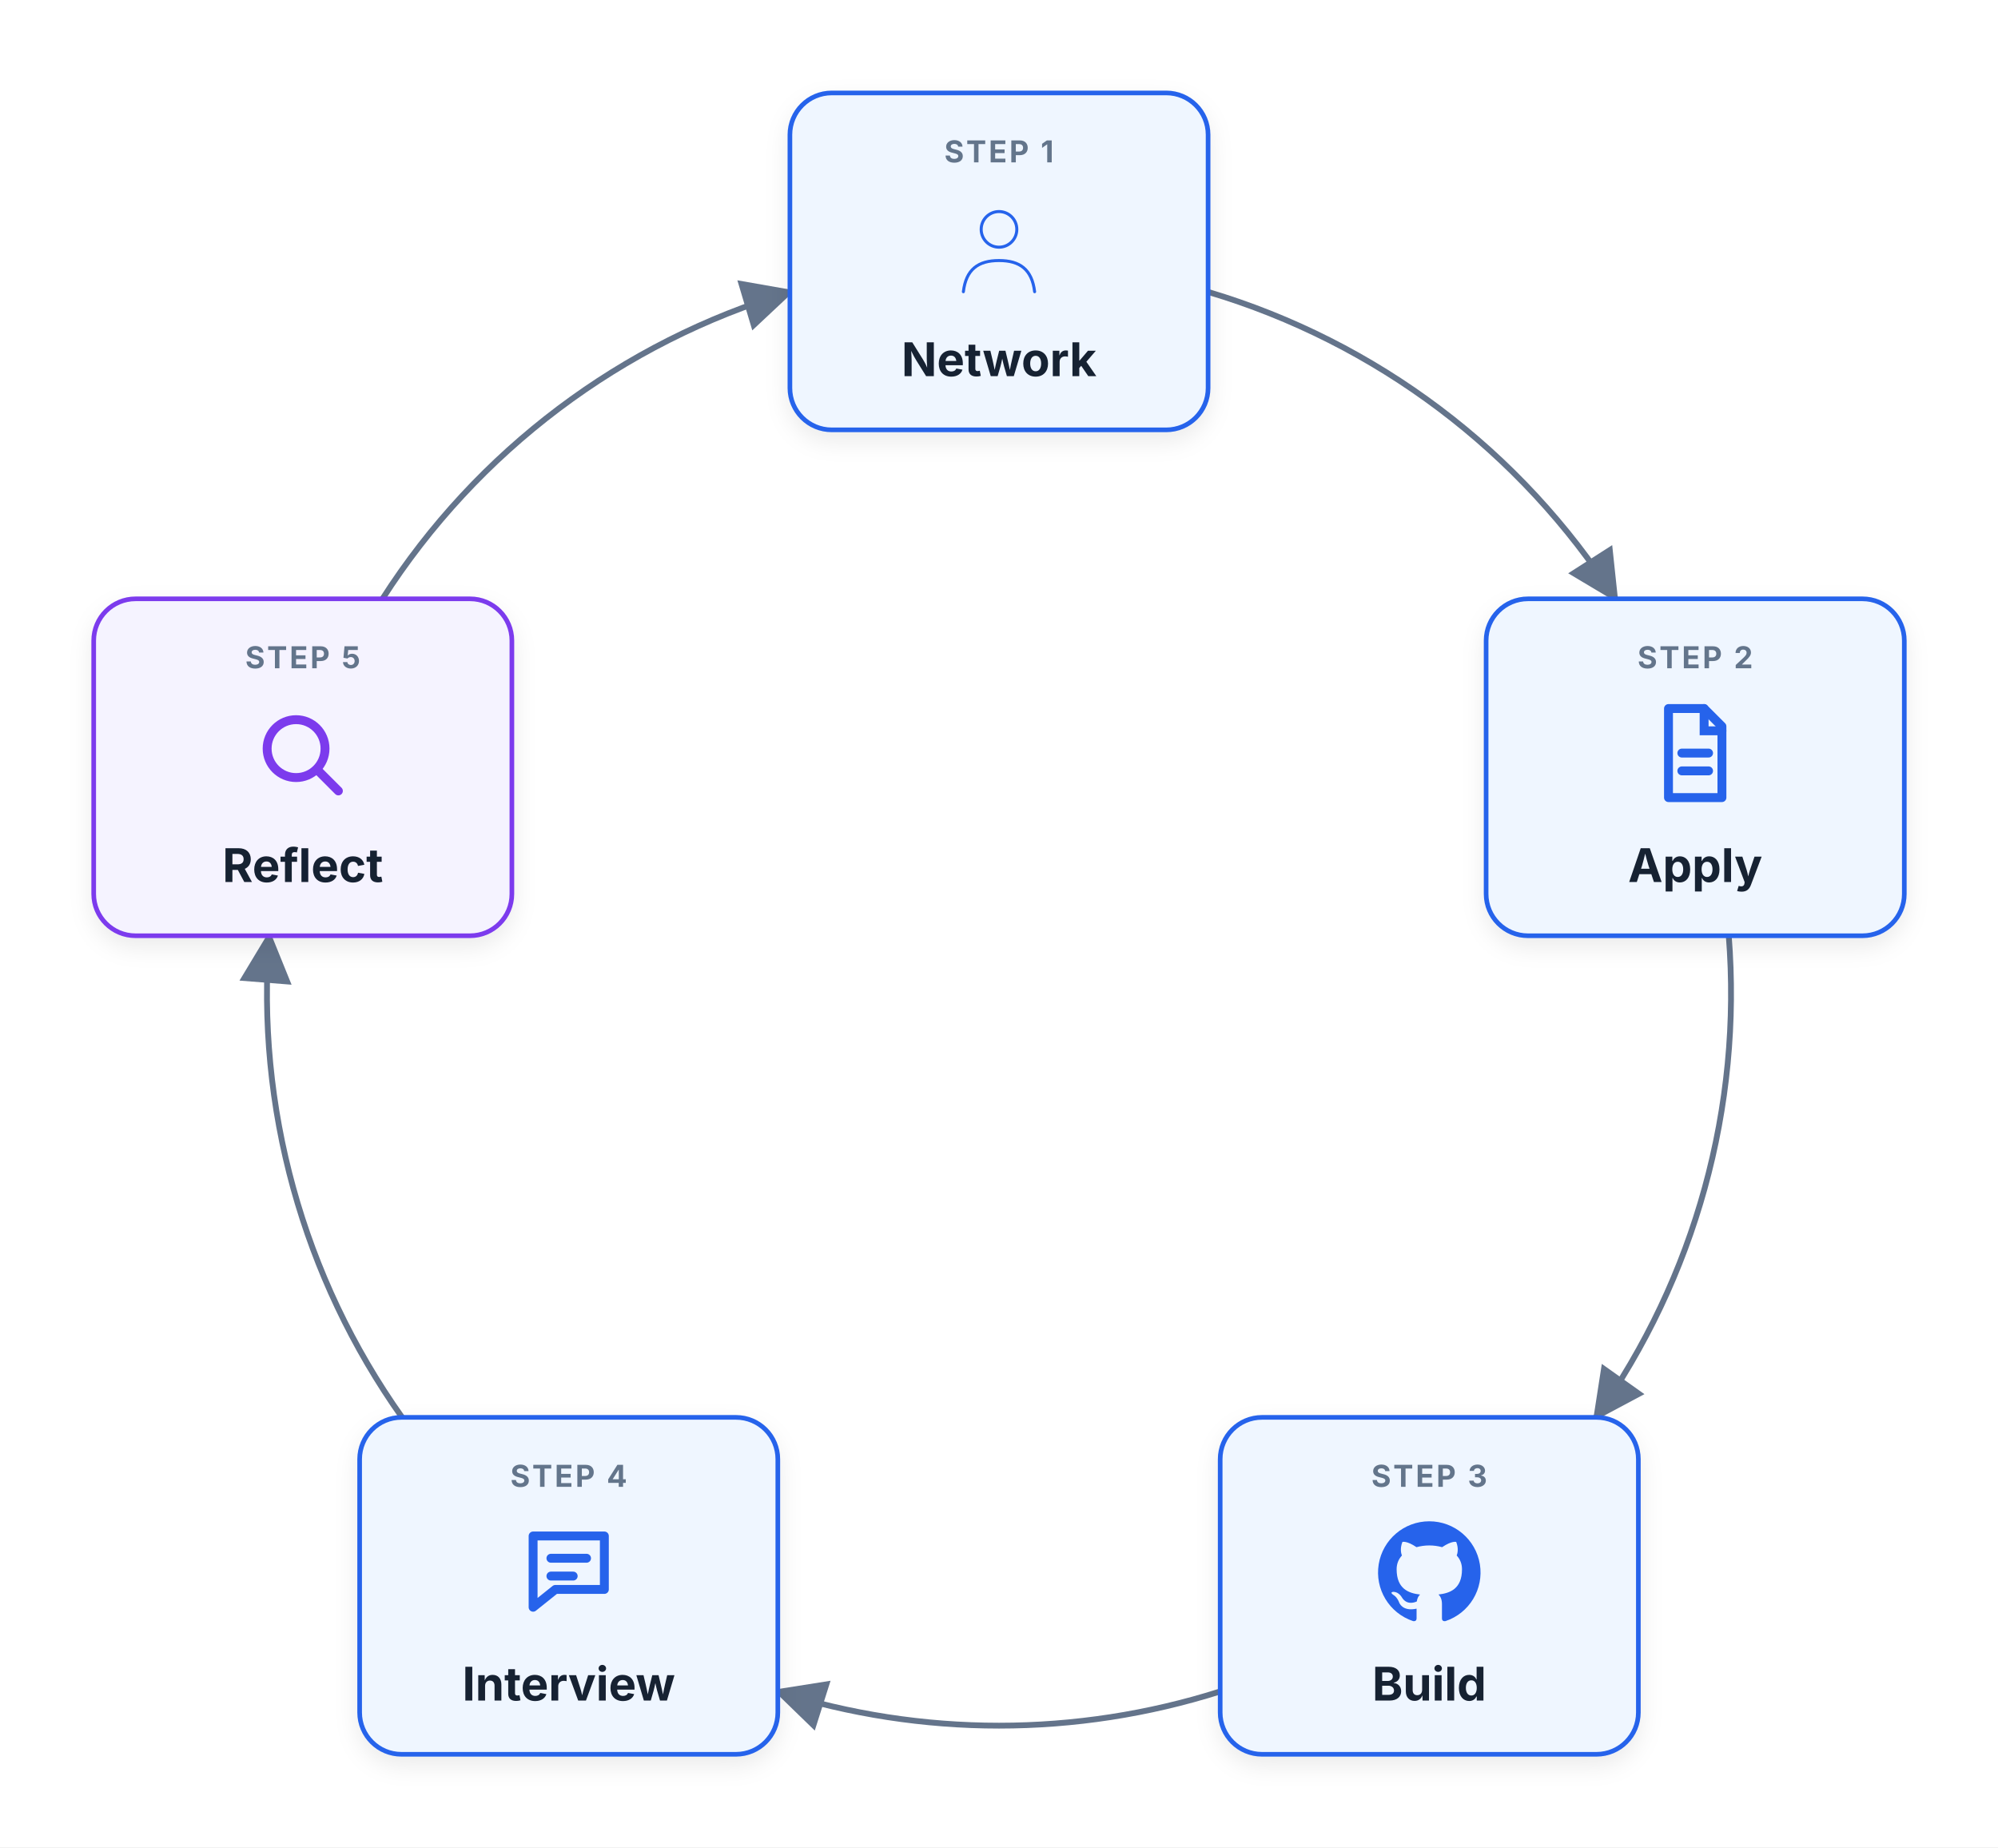
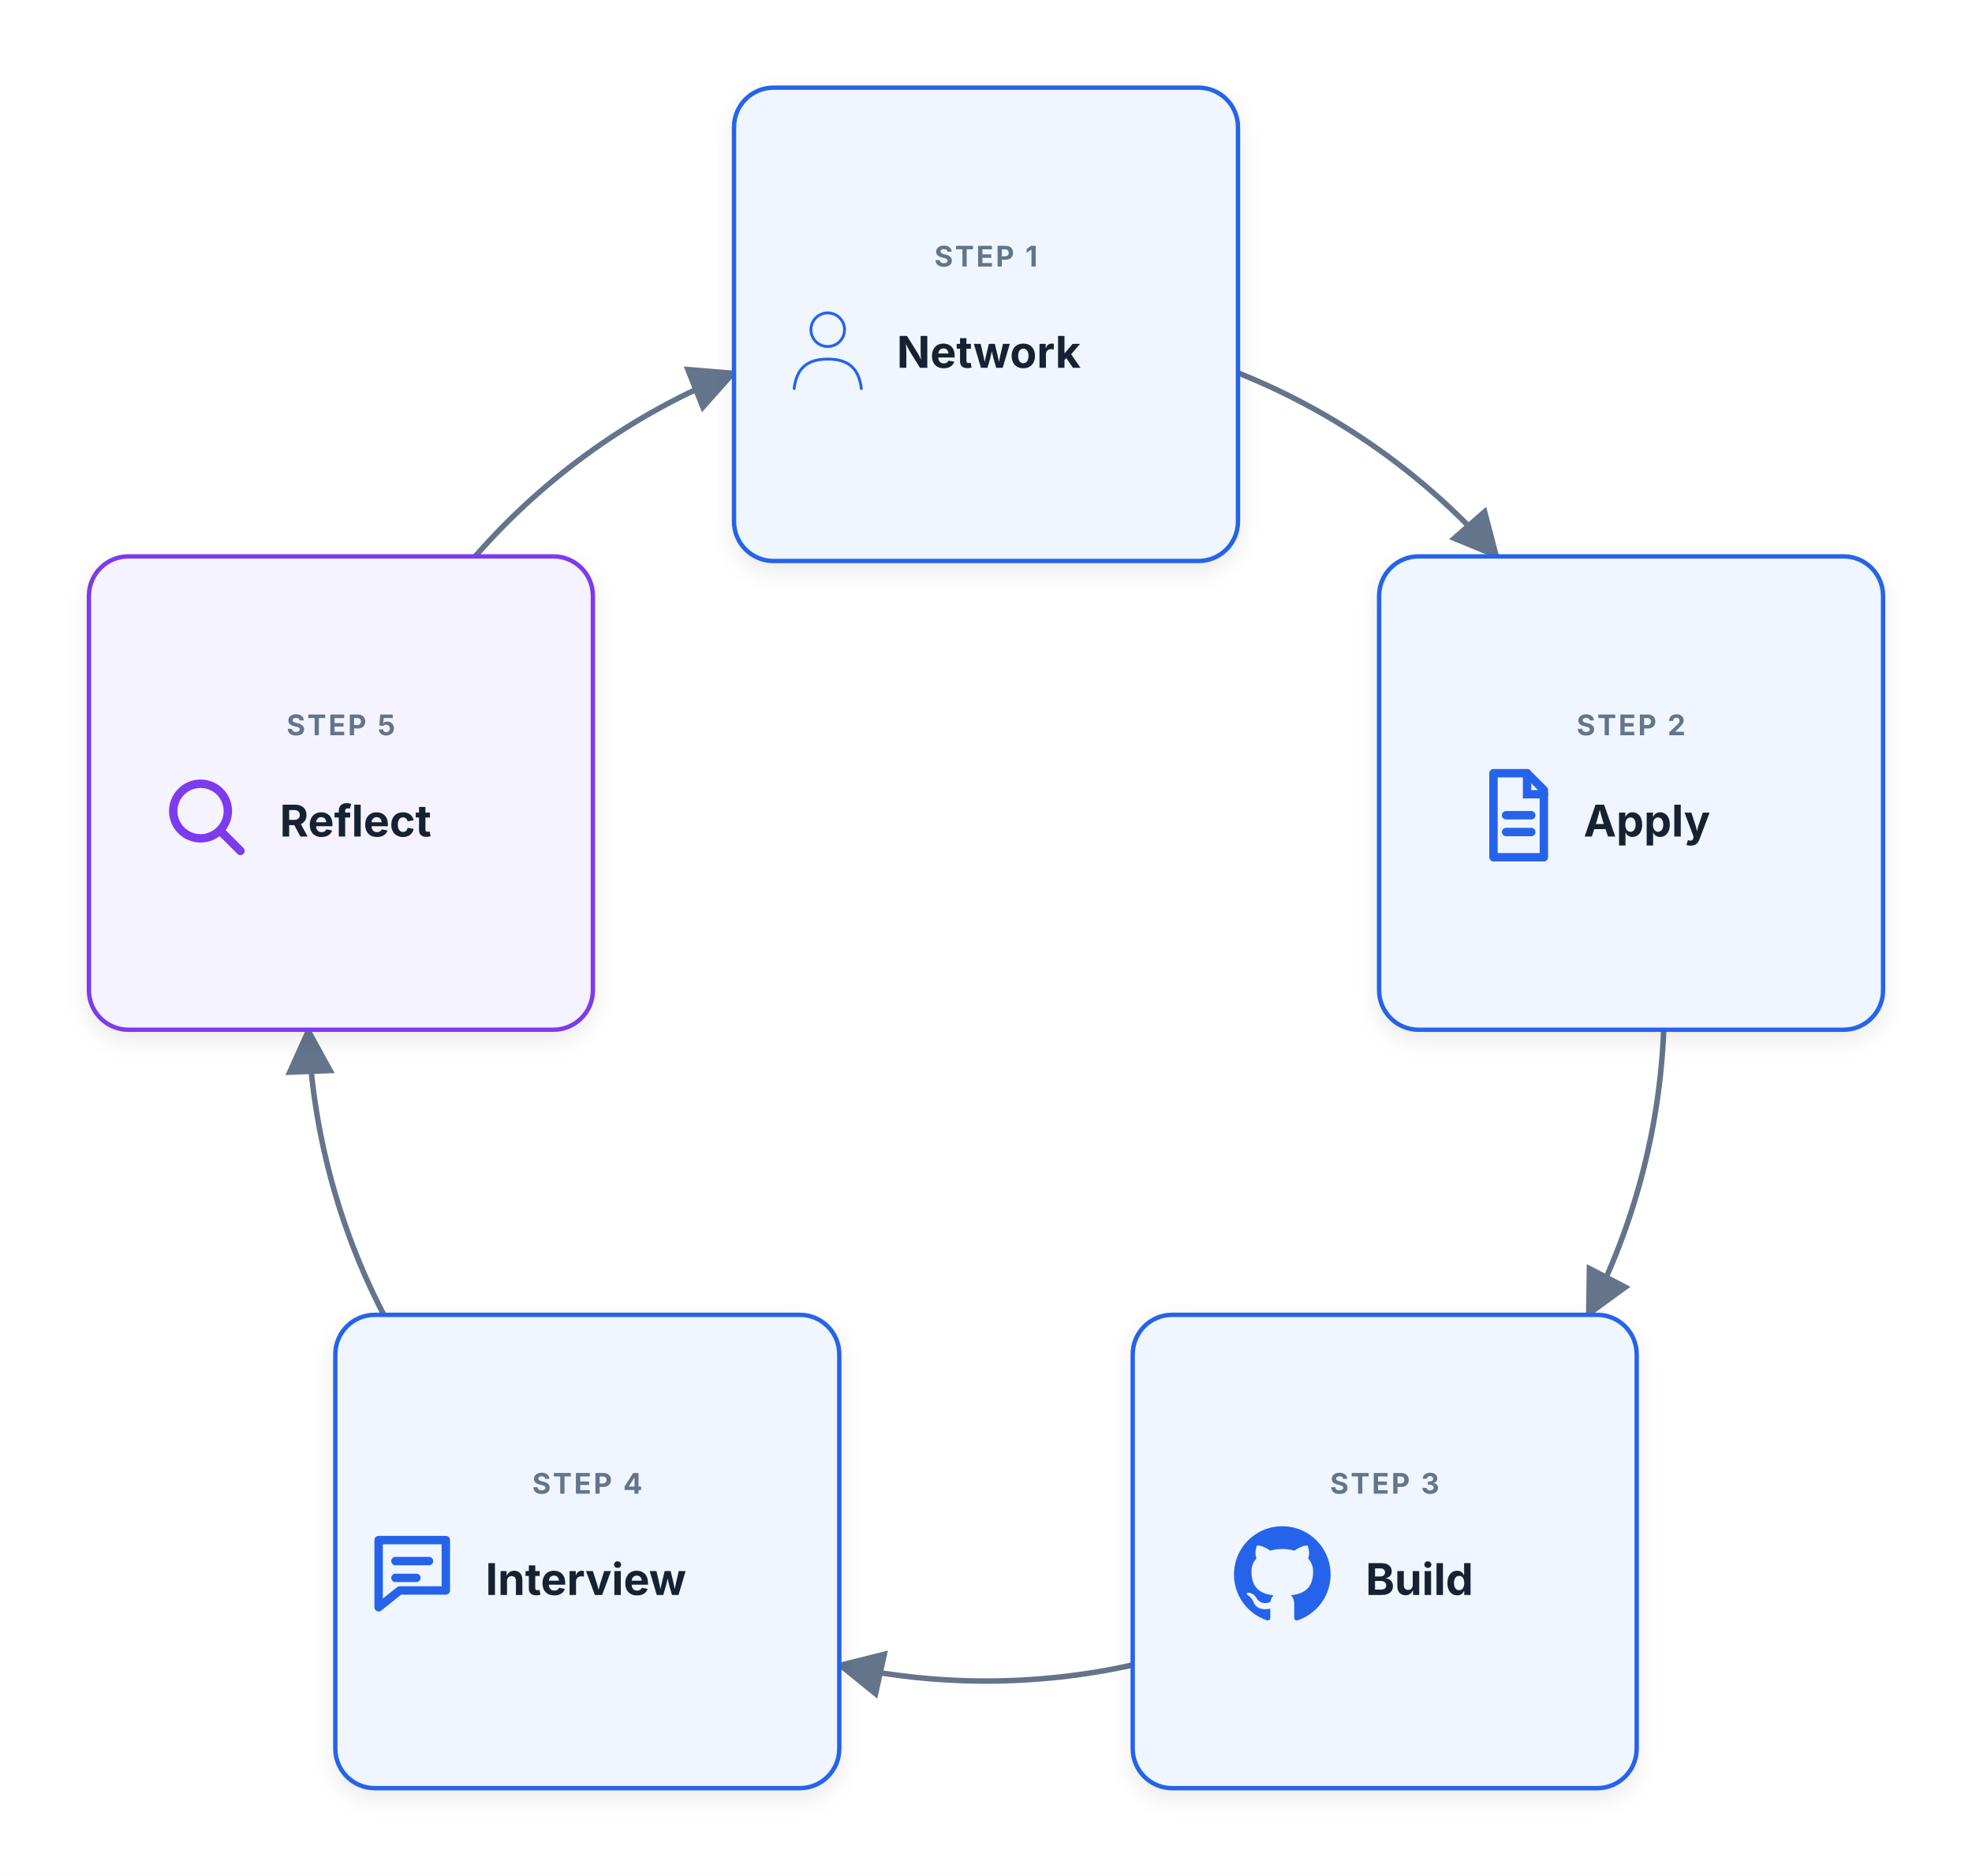
- <svg xmlns="http://www.w3.org/2000/svg" width="860" height="795" viewBox="0 0 860 795" role="img" aria-labelledby="title desc">
+ <svg xmlns="http://www.w3.org/2000/svg" width="900" height="856" viewBox="0 0 900 856" role="img" aria-labelledby="title desc">
  <defs>
    <filter id="shadow" x="-20%" y="-20%" width="140%" height="150%">
      <feDropShadow dx="0" dy="4" stdDeviation="5" flood-color="#0f172a" flood-opacity="0.08" />
    </filter>
    <marker id="arrow-purple" viewBox="0 0 10 10" refX="9" refY="5" markerWidth="9" markerHeight="9" orient="auto">
      <path d="M0 0 10 5 0 10Z" fill="#7c3aed" />
    </marker>
    <marker id="arrow-blue" viewBox="0 0 10 10" refX="9" refY="5" markerWidth="9" markerHeight="9" orient="auto">
      <path d="M0 0 10 5 0 10Z" fill="#2563eb" />
    </marker>
    <marker id="arrow-amber" viewBox="0 0 10 10" refX="9" refY="5" markerWidth="9" markerHeight="9" orient="auto">
      <path d="M0 0 10 5 0 10Z" fill="#c2410c" />
    </marker>
    <marker id="arrow-green" viewBox="0 0 10 10" refX="9" refY="5" markerWidth="9" markerHeight="9" orient="auto">
      <path d="M0 0 10 5 0 10Z" fill="#15803d" />
    </marker>
    <marker id="arrow-red" viewBox="0 0 10 10" refX="9" refY="5" markerWidth="9" markerHeight="9" orient="auto">
      <path d="M0 0 10 5 0 10Z" fill="#dc2626" />
    </marker>
    <marker id="arrow-gray" viewBox="0 0 10 10" refX="9" refY="5" markerWidth="9" markerHeight="9" orient="auto">
      <path d="M0 0 10 5 0 10Z" fill="#64748b" />
    </marker>
    <symbol id="icon-document" viewBox="0 0 24 24">
      <path d="M6 2h8l4 4v16H6Z" fill="none" stroke="currentColor" stroke-width="2" stroke-linejoin="round" />
      <path d="M14 2v5h4M9 12h6M9 16h6" fill="none" stroke="currentColor" stroke-width="2" stroke-linecap="round" />
    </symbol>
    <symbol id="icon-github" viewBox="0 0 24 24">
      <path fill="currentColor" d="M12 .7a11.5 11.5 0 0 0-3.64 22.41c.58.11.79-.25.79-.56v-2.23c-3.22.7-3.9-1.37-3.9-1.37-.53-1.34-1.29-1.7-1.29-1.7-1.05-.72.08-.71.08-.71 1.17.08 1.78 1.2 1.78 1.2 1.04 1.77 2.72 1.26 3.38.96.1-.75.4-1.26.74-1.55-2.57-.29-5.27-1.28-5.27-5.68 0-1.26.45-2.28 1.19-3.09-.12-.29-.52-1.46.11-3.05 0 0 .97-.31 3.16 1.18a10.9 10.9 0 0 1 5.76 0c2.2-1.49 3.16-1.18 3.16-1.18.63 1.59.23 2.76.11 3.05.74.81 1.19 1.83 1.19 3.09 0 4.42-2.71 5.38-5.29 5.67.42.36.79 1.06.79 2.14v3.27c0 .31.21.67.8.56A11.5 11.5 0 0 0 12 .7Z" />
    </symbol>
    <symbol id="icon-message" viewBox="0 0 24 24">
      <path d="M4 4h16v12H9l-5 4Z" fill="none" stroke="currentColor" stroke-width="2" stroke-linecap="round" stroke-linejoin="round" />
      <path d="M8 9h8M8 13h5" fill="none" stroke="currentColor" stroke-width="2" stroke-linecap="round" />
    </symbol>
    <symbol id="icon-search" viewBox="0 0 24 24">
      <circle cx="11" cy="11" r="6.5" fill="none" stroke="currentColor" stroke-width="2" />
      <path d="m16 16 4.5 4.5" fill="none" stroke="currentColor" stroke-width="2" stroke-linecap="round" />
    </symbol>
    <symbol id="icon-user" viewBox="0 0 24 24">
      <circle cx="12" cy="8" r="4" fill="none" stroke="currentColor" stroke-width="1.3" vector-effect="non-scaling-stroke" />
      <path d="M4 22c.6-5 3.3-7 8-7s7.4 2 8 7" fill="none" stroke="currentColor" stroke-width="1.3" stroke-linecap="round" vector-effect="non-scaling-stroke" />
    </symbol>
    <style>
      text { font-family: system-ui, -apple-system, BlinkMacSystemFont, "Segoe UI", sans-serif; fill: #172033; }
      .node rect { stroke-width: 2; }
      .node-title { font-size: 20px; font-weight: 750; text-anchor: middle; }
      .node-title.icon-copy { text-anchor: start; }
      .node-subtitle { font-size: 16px; font-weight: 500; fill: #7a8699; text-anchor: middle; }
      .eyebrow { font-size: 13px; font-weight: 750; letter-spacing: 1px; fill: #64748b; text-anchor: middle; }
      .mention-icon { font-size: 27px; font-weight: 750; text-anchor: middle; }
      .standalone-mention { font-size: 52px; font-weight: 750; text-anchor: middle; }
      .icon-node-title { font-size: 16px; font-weight: 750; text-anchor: middle; }
      .edge { fill: none; stroke-width: 2.5; stroke-linecap: round; stroke-linejoin: round; }
      .edge-label rect { stroke-width: 2; }
      .edge-label text { font-size: 14px; font-weight: 750; text-anchor: middle; dominant-baseline: central; }
      .divider { stroke: #cbd5e1; stroke-width: 2; stroke-dasharray: 6 8; stroke-linecap: round; }
      .center-annotation { fill: #f1f5f9; stroke: none; }
      .center-title { font-weight: 800; letter-spacing: 0.08em; fill: #334155; text-anchor: middle; }
      .center-detail { font-weight: 600; fill: #64748b; text-anchor: middle; }
    </style>
  </defs>
-   <rect width="860" height="795" fill="#ffffff" />
-   <path class="edge" d="M520 125.63A315.09 315.09 0 0 1 695.38 257.72" stroke="#64748b" marker-end="url(#arrow-gray)" />
-   <path class="edge" d="M744.11 402.72A315.09 315.09 0 0 1 686.92 610" stroke="#64748b" marker-end="url(#arrow-gray)" />
-   <path class="edge" d="M525.2 727.95A315.09 315.09 0 0 1 334.8 727.95" stroke="#64748b" marker-end="url(#arrow-gray)" />
-   <path class="edge" d="M173.08 610A315.09 315.09 0 0 1 115.89 402.72" stroke="#64748b" marker-end="url(#arrow-gray)" />
-   <path class="edge" d="M164.62 257.72A315.09 315.09 0 0 1 340 125.63" stroke="#64748b" marker-end="url(#arrow-gray)" />
-   <g class="node node-blue" transform="translate(340 40)" filter="url(#shadow)">
-     <rect width="180" height="145" rx="18" fill="#eff6ff" stroke="#2563eb" />
-     <text class="eyebrow" x="90" y="29.88" font-size="18">STEP 1</text>
-     <use href="#icon-user" x="67" y="43.38" width="46" height="46" color="#2563eb" />
-     <text class="node-title" x="90" y="121.88" font-size="27">Network</text>
+   <rect width="900" height="856" fill="#ffffff" />
+   <path class="edge" d="M565 170.15A309.56 309.56 0 0 1 683.13 253.9" stroke="#64748b" marker-end="url(#arrow-gray)" />
+   <path class="edge" d="M759.31 469.9A309.56 309.56 0 0 1 724.84 600" stroke="#64748b" marker-end="url(#arrow-gray)" />
+   <path class="edge" d="M516.96 759.79A309.56 309.56 0 0 1 383.04 759.79" stroke="#64748b" marker-end="url(#arrow-gray)" />
+   <path class="edge" d="M175.16 600A309.56 309.56 0 0 1 140.69 469.9" stroke="#64748b" marker-end="url(#arrow-gray)" />
+   <path class="edge" d="M216.87 253.9A309.56 309.56 0 0 1 335 170.15" stroke="#64748b" marker-end="url(#arrow-gray)" />
+   <g class="node node-blue" transform="translate(335 40)" filter="url(#shadow)">
+     <rect width="230" height="216" rx="18" fill="#eff6ff" stroke="#2563eb" />
+     <text class="eyebrow" x="115" y="81.62" font-size="18">STEP 1</text>
+     <use href="#icon-user" x="19.77" y="95.12" width="46" height="46" color="#2563eb" />
+     <text class="node-title icon-copy" x="74.29" y="127.84" font-size="27">Network</text>
  </g>
-   <g class="node node-blue" transform="translate(639.67 257.72)" filter="url(#shadow)">
-     <rect width="180" height="145" rx="18" fill="#eff6ff" stroke="#2563eb" />
-     <text class="eyebrow" x="90" y="29.88" font-size="18">STEP 2</text>
-     <use href="#icon-document" x="67" y="43.38" width="46" height="46" color="#2563eb" />
-     <text class="node-title" x="90" y="121.88" font-size="27">Apply</text>
+   <g class="node node-blue" transform="translate(629.41 253.9)" filter="url(#shadow)">
+     <rect width="230" height="216" rx="18" fill="#eff6ff" stroke="#2563eb" />
+     <text class="eyebrow" x="115" y="81.62" font-size="18">STEP 2</text>
+     <use href="#icon-document" x="40.7" y="95.12" width="46" height="46" color="#2563eb" />
+     <text class="node-title icon-copy" x="93.33" y="127.84" font-size="27">Apply</text>
  </g>
-   <g class="node node-blue" transform="translate(525.2 610)" filter="url(#shadow)">
-     <rect width="180" height="145" rx="18" fill="#eff6ff" stroke="#2563eb" />
-     <text class="eyebrow" x="90" y="29.88" font-size="18">STEP 3</text>
-     <use href="#icon-github" x="67" y="43.38" width="46" height="46" color="#2563eb" />
-     <text class="node-title" x="90" y="121.88" font-size="27">Build</text>
+   <g class="node node-blue" transform="translate(516.96 600)" filter="url(#shadow)">
+     <rect width="230" height="216" rx="18" fill="#eff6ff" stroke="#2563eb" />
+     <text class="eyebrow" x="115" y="81.62" font-size="18">STEP 3</text>
+     <use href="#icon-github" x="45.25" y="95.12" width="46" height="46" color="#2563eb" />
+     <text class="node-title icon-copy" x="106.3" y="127.84" font-size="27">Build</text>
  </g>
-   <g class="node node-blue" transform="translate(154.8 610)" filter="url(#shadow)">
-     <rect width="180" height="145" rx="18" fill="#eff6ff" stroke="#2563eb" />
-     <text class="eyebrow" x="90" y="29.88" font-size="18">STEP 4</text>
-     <use href="#icon-message" x="67" y="43.38" width="46" height="46" color="#2563eb" />
-     <text class="node-title" x="90" y="121.88" font-size="27">Interview</text>
+   <g class="node node-blue" transform="translate(153.04 600)" filter="url(#shadow)">
+     <rect width="230" height="216" rx="18" fill="#eff6ff" stroke="#2563eb" />
+     <text class="eyebrow" x="115" y="81.62" font-size="18">STEP 4</text>
+     <use href="#icon-message" x="12.1" y="95.12" width="46" height="46" color="#2563eb" />
+     <text class="node-title icon-copy" x="68.55" y="127.84" font-size="27">Interview</text>
  </g>
-   <g class="node node-purple" transform="translate(40.33 257.72)" filter="url(#shadow)">
-     <rect width="180" height="145" rx="18" fill="#f5f3ff" stroke="#7c3aed" />
-     <text class="eyebrow" x="90" y="29.88" font-size="18">STEP 5</text>
-     <use href="#icon-search" x="66.03" y="43.38" width="46" height="46" color="#7c3aed" />
-     <text class="node-title" x="90" y="121.88" font-size="27">Reflect</text>
+   <g class="node node-purple" transform="translate(40.59 253.9)" filter="url(#shadow)">
+     <rect width="230" height="216" rx="18" fill="#f5f3ff" stroke="#7c3aed" />
+     <text class="eyebrow" x="115" y="81.62" font-size="18">STEP 5</text>
+     <use href="#icon-search" x="29.86" y="95.12" width="46" height="46" color="#7c3aed" />
+     <text class="node-title icon-copy" x="87.09" y="127.84" font-size="27">Reflect</text>
  </g>
</svg>
